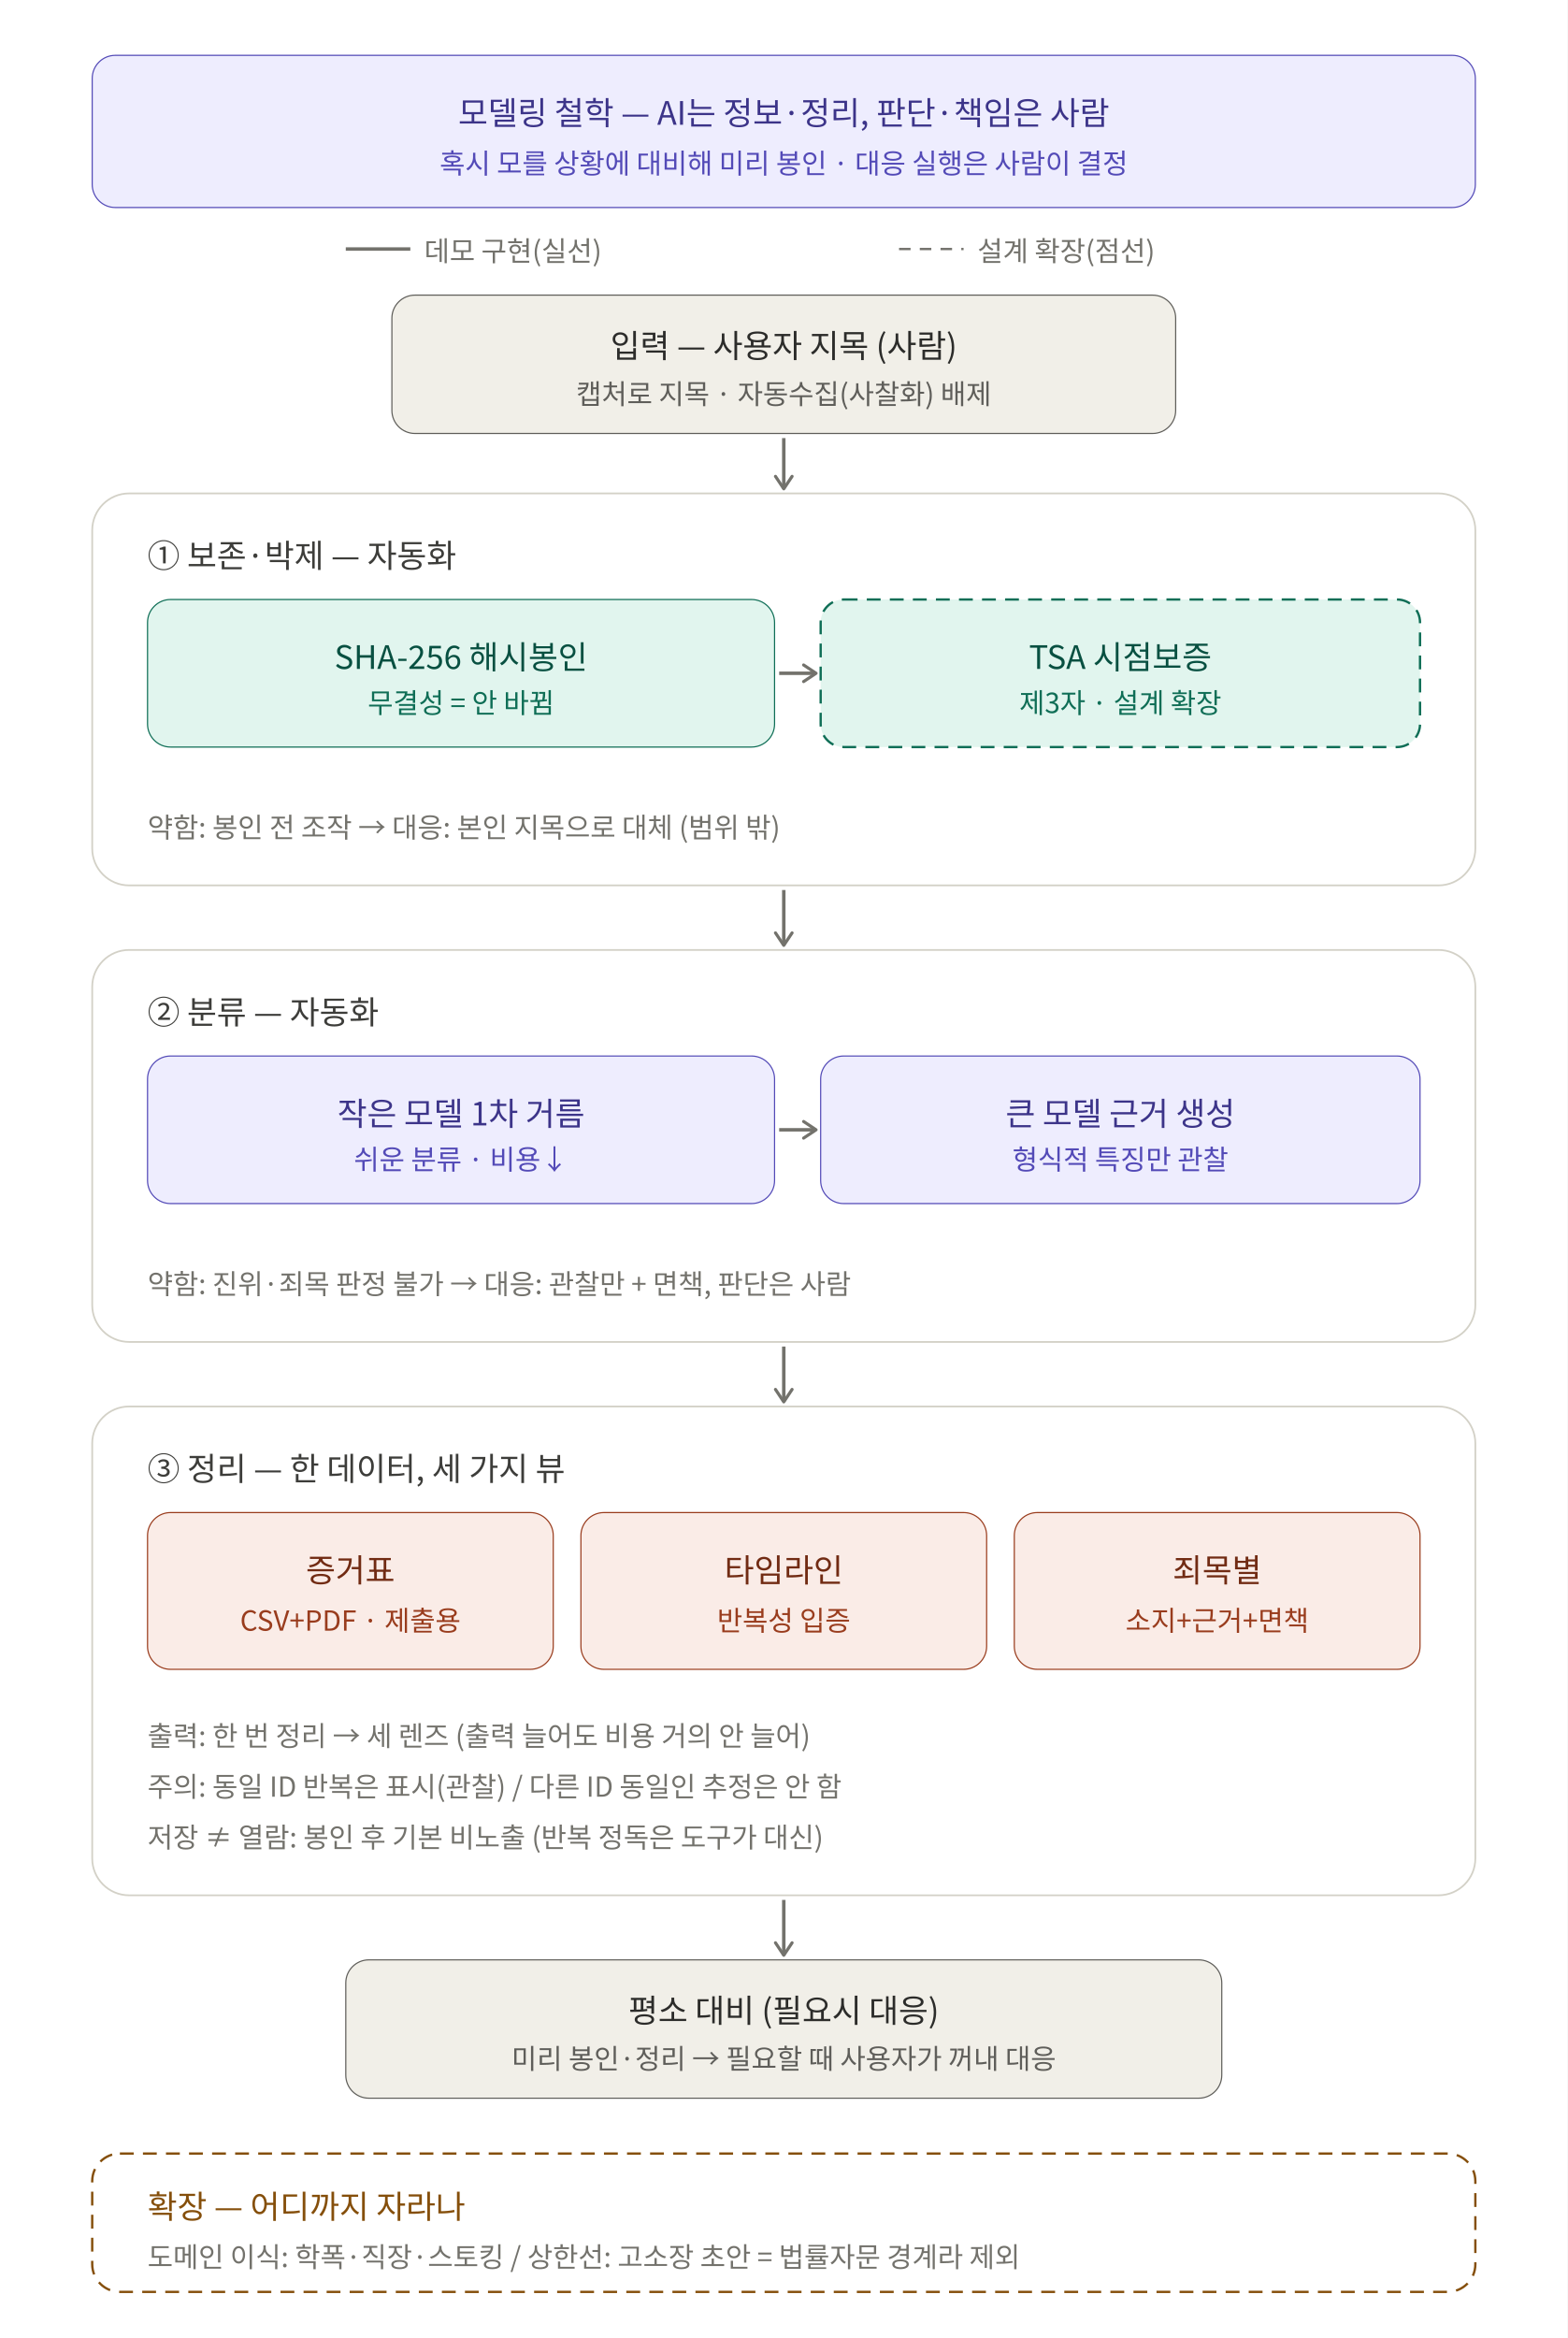
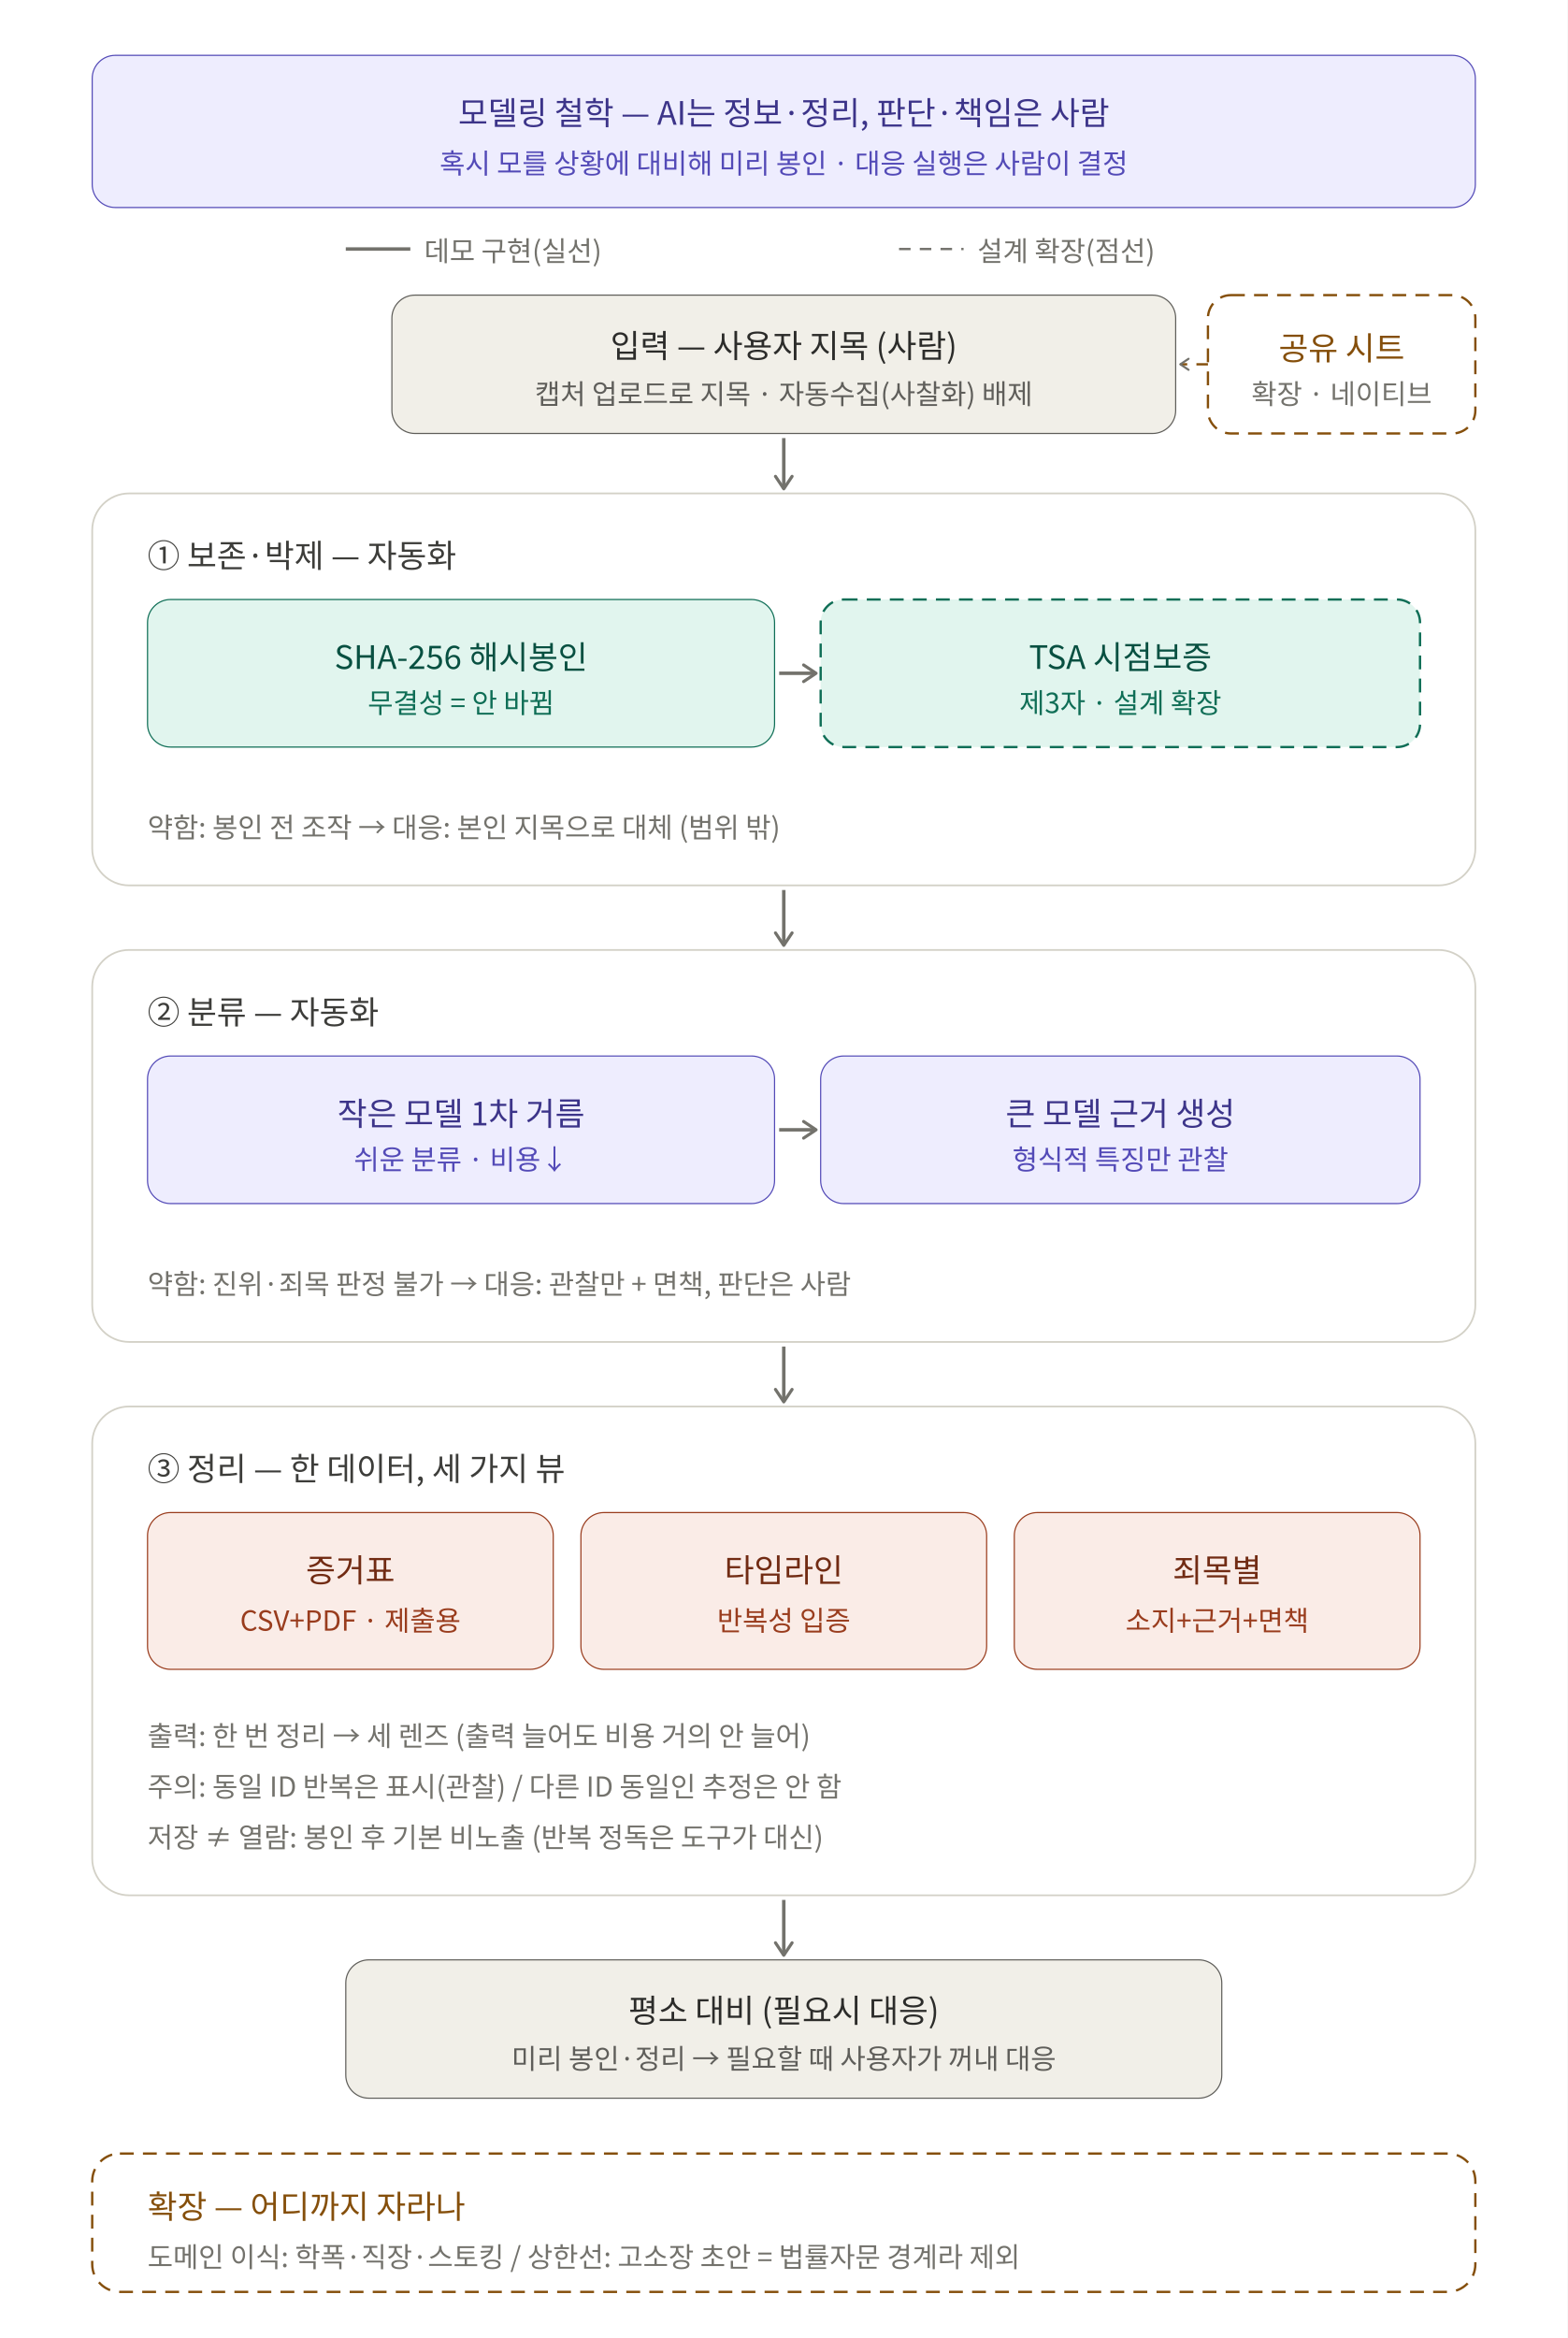
<svg xmlns="http://www.w3.org/2000/svg" width="680" height="1014" viewBox="0 0 680 1014" role="img">
  <style>
  text{font-family:"Noto Sans CJK KR","Noto Sans KR",sans-serif}
  .ts{font-size:12px}
  .th{font-size:14px;font-weight:500}
</style>
  <defs>
    <marker id="arrow" viewBox="0 0 10 10" refX="8" refY="5" markerWidth="6" markerHeight="6" orient="auto-start-reverse">
      <path d="M2 1L8 5L2 9" fill="none" stroke="#73726c" stroke-width="1.5" stroke-linecap="round" stroke-linejoin="round" />
    </marker>
  </defs>
  <rect x="0" y="0" width="680" height="1014" fill="#ffffff" />
  <rect x="40" y="24" width="600" height="66" rx="10" fill="#EEEDFE" stroke="#534AB7" stroke-width="0.5" />
  <text class="th" x="340" y="48" text-anchor="middle" dominant-baseline="central" fill="#3C3489">모델링 철학 — AI는 정보·정리, 판단·책임은 사람</text>
  <text class="ts" x="340" y="70" text-anchor="middle" dominant-baseline="central" fill="#534AB7">혹시 모를 상황에 대비해 미리 봉인 · 대응 실행은 사람이 결정</text>
  <line x1="150" y1="108" x2="178" y2="108" stroke="#73726c" stroke-width="1.5" />
  <text class="ts" x="184" y="108" dominant-baseline="central" fill="#73726c">데모 구현(실선)</text>
  <line x1="390" y1="108" x2="418" y2="108" stroke="#73726c" stroke-width="1" stroke-dasharray="5 4" />
  <text class="ts" x="424" y="108" dominant-baseline="central" fill="#73726c">설계 확장(점선)</text>
  <rect x="170" y="128" width="340" height="60" rx="10" fill="#F1EFE8" stroke="#5F5E5A" stroke-width="0.5" />
  <text class="th" x="340" y="149" text-anchor="middle" dominant-baseline="central" fill="#2C2C2A">입력 — 사용자 지목 (사람)</text>
-   <text class="ts" x="340" y="170" text-anchor="middle" dominant-baseline="central" fill="#5F5E5A">캡처로 지목 · 자동수집(사찰화) 배제</text>
+   <text class="ts" x="340" y="170" text-anchor="middle" dominant-baseline="central" fill="#5F5E5A">캡처 업로드로 지목 · 자동수집(사찰화) 배제</text>
+   <rect x="524" y="128" width="116" height="60" rx="10" fill="none" stroke="#854F0B" stroke-width="1" stroke-dasharray="6 4" />
+   <text class="th" x="582" y="150" text-anchor="middle" dominant-baseline="central" fill="#854F0B">공유 시트</text>
+   <text class="ts" x="582" y="170" text-anchor="middle" dominant-baseline="central" fill="#73726c">확장 · 네이티브</text>
+   <line x1="524" y1="158" x2="512" y2="158" stroke="#854F0B" stroke-width="1" stroke-dasharray="5 4" marker-end="url(#arrow)" />
  <line x1="340" y1="190" x2="340" y2="212" stroke="#73726c" stroke-width="1.5" marker-end="url(#arrow)" />
  <rect x="40" y="214" width="600" height="170" rx="16" fill="none" stroke="#D3D1C7" stroke-width="0.75" />
  <text class="th" x="64" y="240" dominant-baseline="central" fill="#3d3d3a">① 보존·박제 — 자동화</text>
  <rect x="64" y="260" width="272" height="64" rx="10" fill="#E1F5EE" stroke="#0F6E56" stroke-width="0.5" />
  <text class="th" x="200" y="284" text-anchor="middle" dominant-baseline="central" fill="#085041">SHA-256 해시봉인</text>
  <text class="ts" x="200" y="304" text-anchor="middle" dominant-baseline="central" fill="#0F6E56">무결성 = 안 바뀜</text>
  <line x1="338" y1="292" x2="354" y2="292" stroke="#73726c" stroke-width="1.5" marker-end="url(#arrow)" />
  <rect x="356" y="260" width="260" height="64" rx="10" fill="#E1F5EE" stroke="#0F6E56" stroke-width="1" stroke-dasharray="6 4" />
  <text class="th" x="486" y="284" text-anchor="middle" dominant-baseline="central" fill="#085041">TSA 시점보증</text>
  <text class="ts" x="486" y="304" text-anchor="middle" dominant-baseline="central" fill="#0F6E56">제3자 · 설계 확장</text>
  <text class="ts" x="64" y="358" dominant-baseline="central" fill="#73726c">약함: 봉인 전 조작 → 대응: 본인 지목으로 대체 (범위 밖)</text>
  <line x1="340" y1="386" x2="340" y2="410" stroke="#73726c" stroke-width="1.5" marker-end="url(#arrow)" />
  <rect x="40" y="412" width="600" height="170" rx="16" fill="none" stroke="#D3D1C7" stroke-width="0.75" />
  <text class="th" x="64" y="438" dominant-baseline="central" fill="#3d3d3a">② 분류 — 자동화</text>
  <rect x="64" y="458" width="272" height="64" rx="10" fill="#EEEDFE" stroke="#534AB7" stroke-width="0.5" />
  <text class="th" x="200" y="482" text-anchor="middle" dominant-baseline="central" fill="#3C3489">작은 모델 1차 거름</text>
  <text class="ts" x="200" y="502" text-anchor="middle" dominant-baseline="central" fill="#534AB7">쉬운 분류 · 비용↓</text>
  <line x1="338" y1="490" x2="354" y2="490" stroke="#73726c" stroke-width="1.5" marker-end="url(#arrow)" />
  <rect x="356" y="458" width="260" height="64" rx="10" fill="#EEEDFE" stroke="#534AB7" stroke-width="0.5" />
  <text class="th" x="486" y="482" text-anchor="middle" dominant-baseline="central" fill="#3C3489">큰 모델 근거 생성</text>
  <text class="ts" x="486" y="502" text-anchor="middle" dominant-baseline="central" fill="#534AB7">형식적 특징만 관찰</text>
  <text class="ts" x="64" y="556" dominant-baseline="central" fill="#73726c">약함: 진위·죄목 판정 불가 → 대응: 관찰만 + 면책, 판단은 사람</text>
  <line x1="340" y1="584" x2="340" y2="608" stroke="#73726c" stroke-width="1.5" marker-end="url(#arrow)" />
  <rect x="40" y="610" width="600" height="212" rx="16" fill="none" stroke="#D3D1C7" stroke-width="0.75" />
  <text class="th" x="64" y="636" dominant-baseline="central" fill="#3d3d3a">③ 정리 — 한 데이터, 세 가지 뷰</text>
  <rect x="64" y="656" width="176" height="68" rx="10" fill="#FAECE7" stroke="#993C1D" stroke-width="0.5" />
  <text class="th" x="152" y="680" text-anchor="middle" dominant-baseline="central" fill="#712B13">증거표</text>
  <text class="ts" x="152" y="702" text-anchor="middle" dominant-baseline="central" fill="#993C1D">CSV+PDF · 제출용</text>
  <rect x="252" y="656" width="176" height="68" rx="10" fill="#FAECE7" stroke="#993C1D" stroke-width="0.5" />
  <text class="th" x="340" y="680" text-anchor="middle" dominant-baseline="central" fill="#712B13">타임라인</text>
  <text class="ts" x="340" y="702" text-anchor="middle" dominant-baseline="central" fill="#993C1D">반복성 입증</text>
  <rect x="440" y="656" width="176" height="68" rx="10" fill="#FAECE7" stroke="#993C1D" stroke-width="0.5" />
  <text class="th" x="528" y="680" text-anchor="middle" dominant-baseline="central" fill="#712B13">죄목별</text>
  <text class="ts" x="528" y="702" text-anchor="middle" dominant-baseline="central" fill="#993C1D">소지+근거+면책</text>
  <text class="ts" x="64" y="752" dominant-baseline="central" fill="#73726c">출력: 한 번 정리 → 세 렌즈 (출력 늘어도 비용 거의 안 늘어)</text>
  <text class="ts" x="64" y="774" dominant-baseline="central" fill="#73726c">주의: 동일 ID 반복은 표시(관찰) / 다른 ID 동일인 추정은 안 함</text>
  <text class="ts" x="64" y="796" dominant-baseline="central" fill="#73726c">저장 ≠ 열람: 봉인 후 기본 비노출 (반복 정독은 도구가 대신)</text>
  <line x1="340" y1="824" x2="340" y2="848" stroke="#73726c" stroke-width="1.5" marker-end="url(#arrow)" />
  <rect x="150" y="850" width="380" height="60" rx="10" fill="#F1EFE8" stroke="#5F5E5A" stroke-width="0.5" />
  <text class="th" x="340" y="871" text-anchor="middle" dominant-baseline="central" fill="#2C2C2A">평소 대비 (필요시 대응)</text>
  <text class="ts" x="340" y="892" text-anchor="middle" dominant-baseline="central" fill="#5F5E5A">미리 봉인·정리 → 필요할 때 사용자가 꺼내 대응</text>
  <rect x="40" y="934" width="600" height="60" rx="12" fill="none" stroke="#854F0B" stroke-width="1" stroke-dasharray="6 4" />
  <text class="th" x="64" y="956" dominant-baseline="central" fill="#854F0B">확장 — 어디까지 자라나</text>
  <text class="ts" x="64" y="978" dominant-baseline="central" fill="#73726c">도메인 이식: 학폭·직장·스토킹 / 상한선: 고소장 초안 = 법률자문 경계라 제외</text>
</svg>
